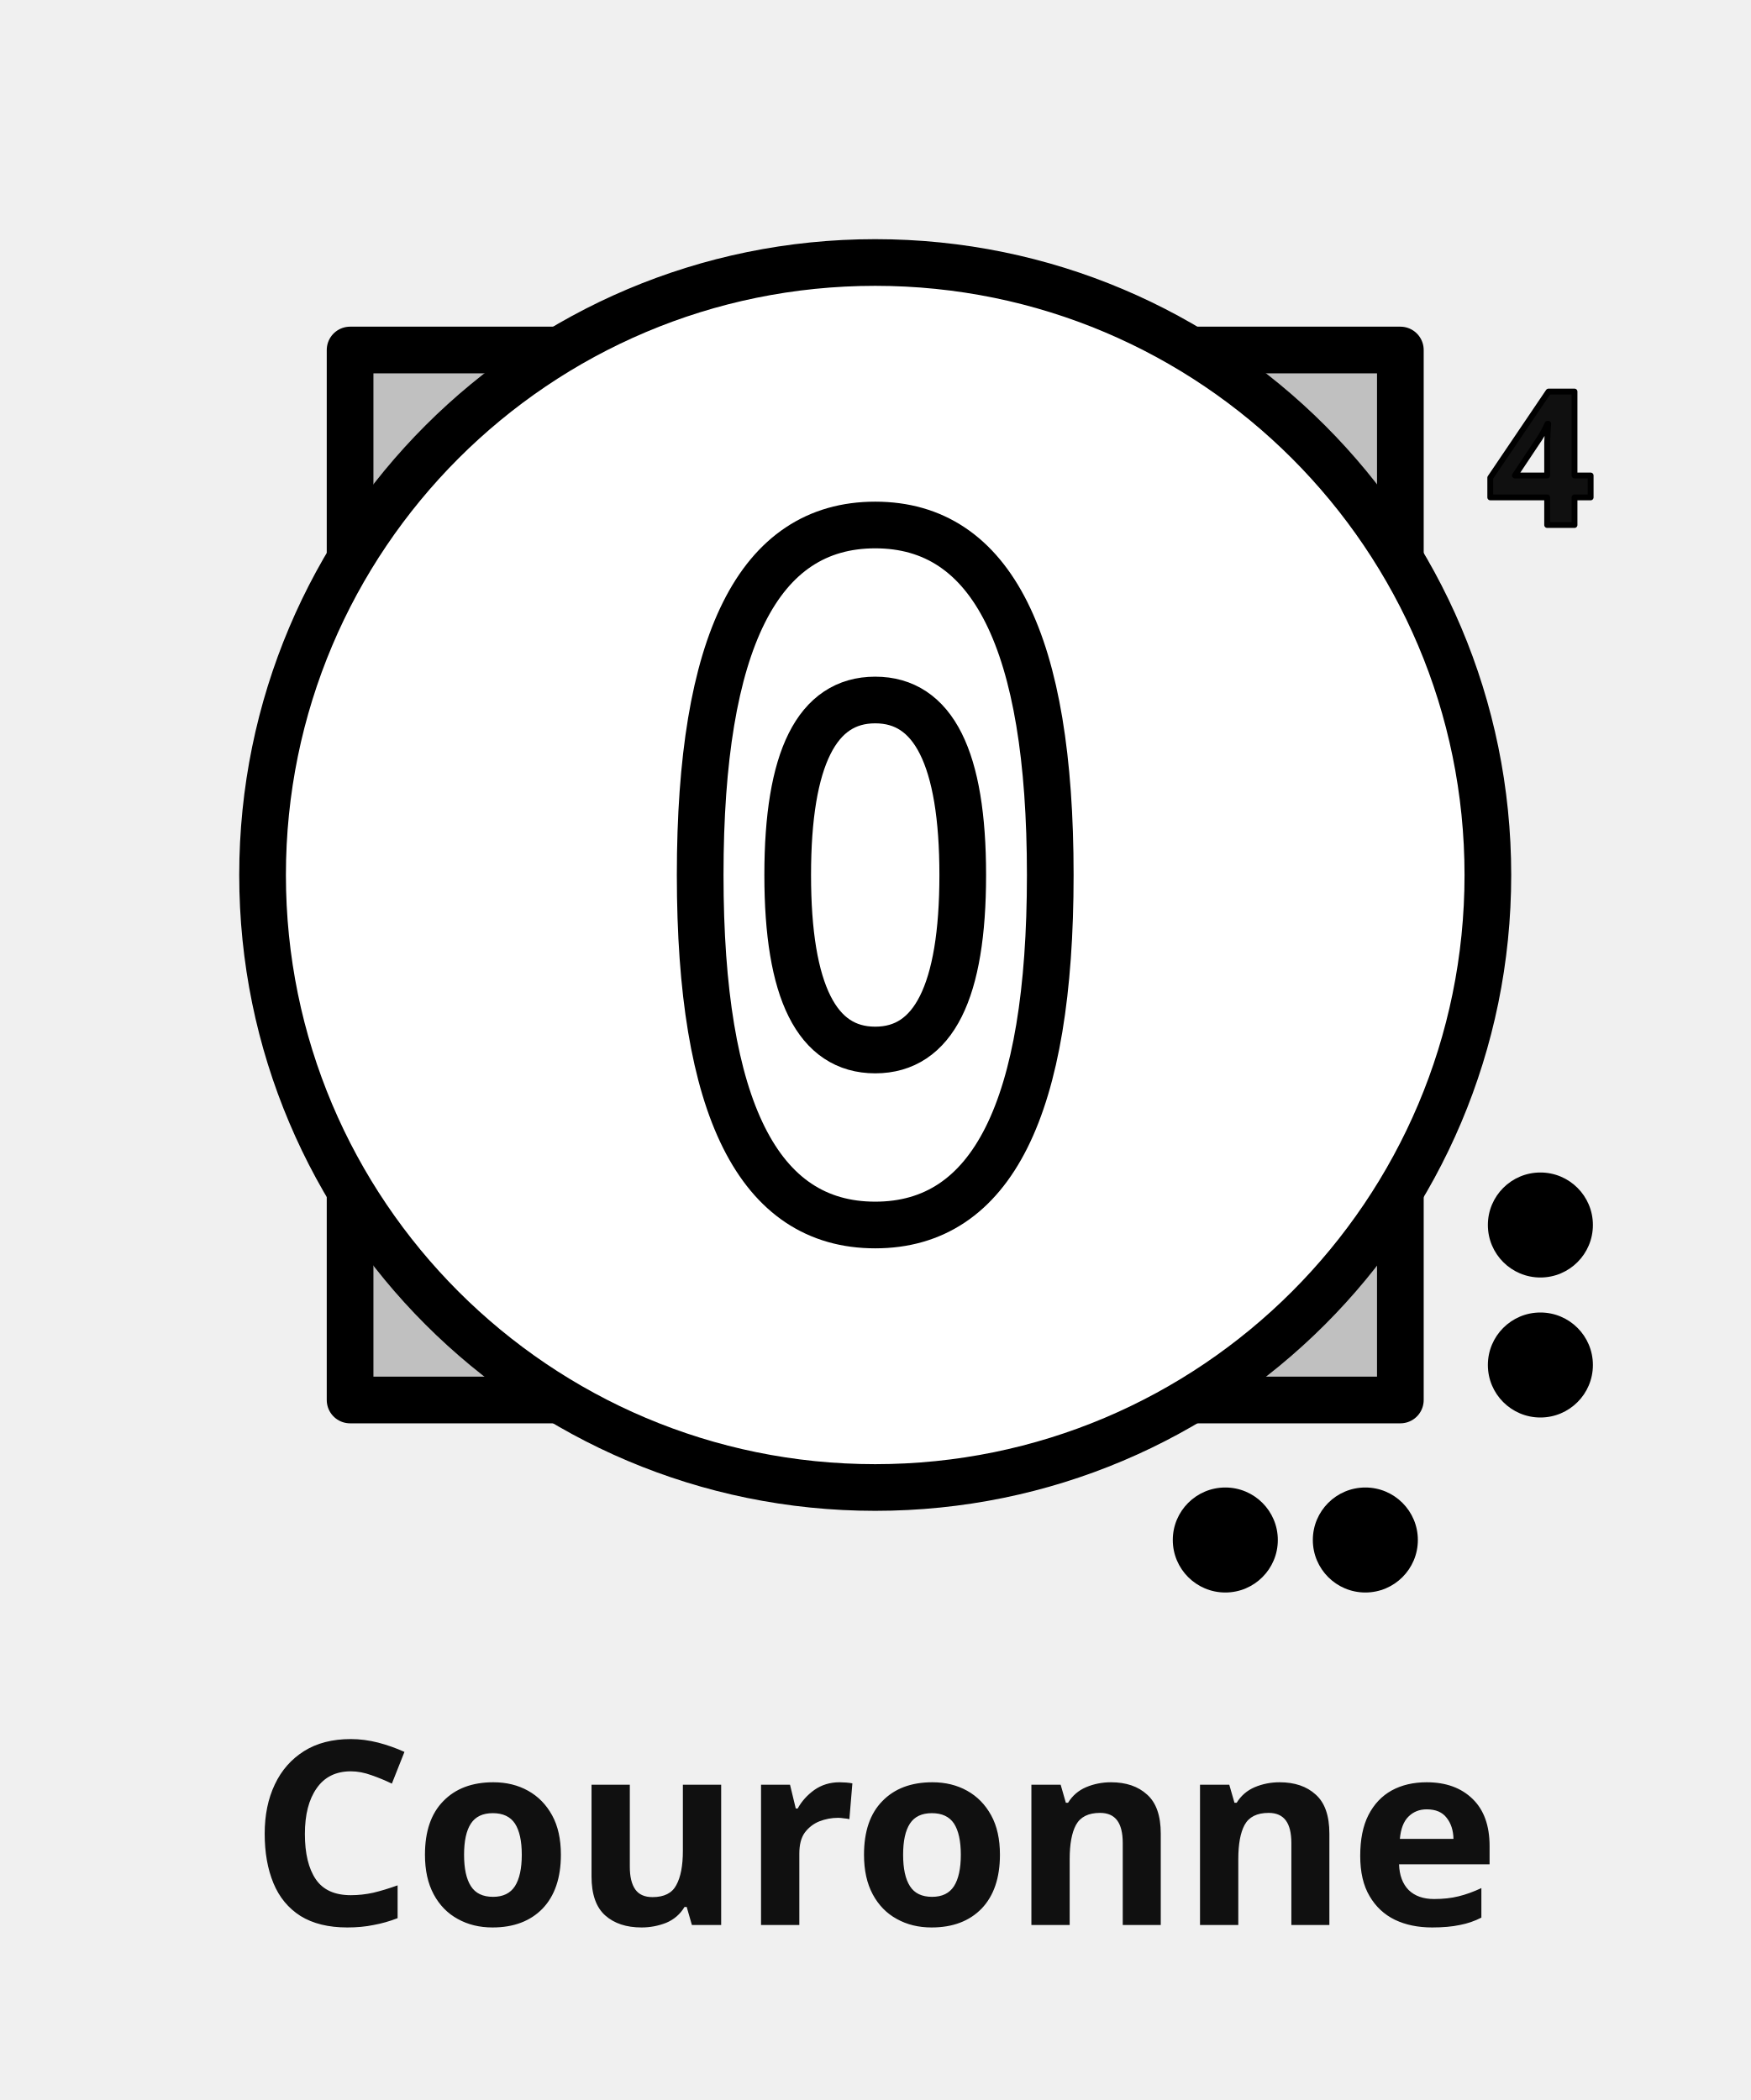
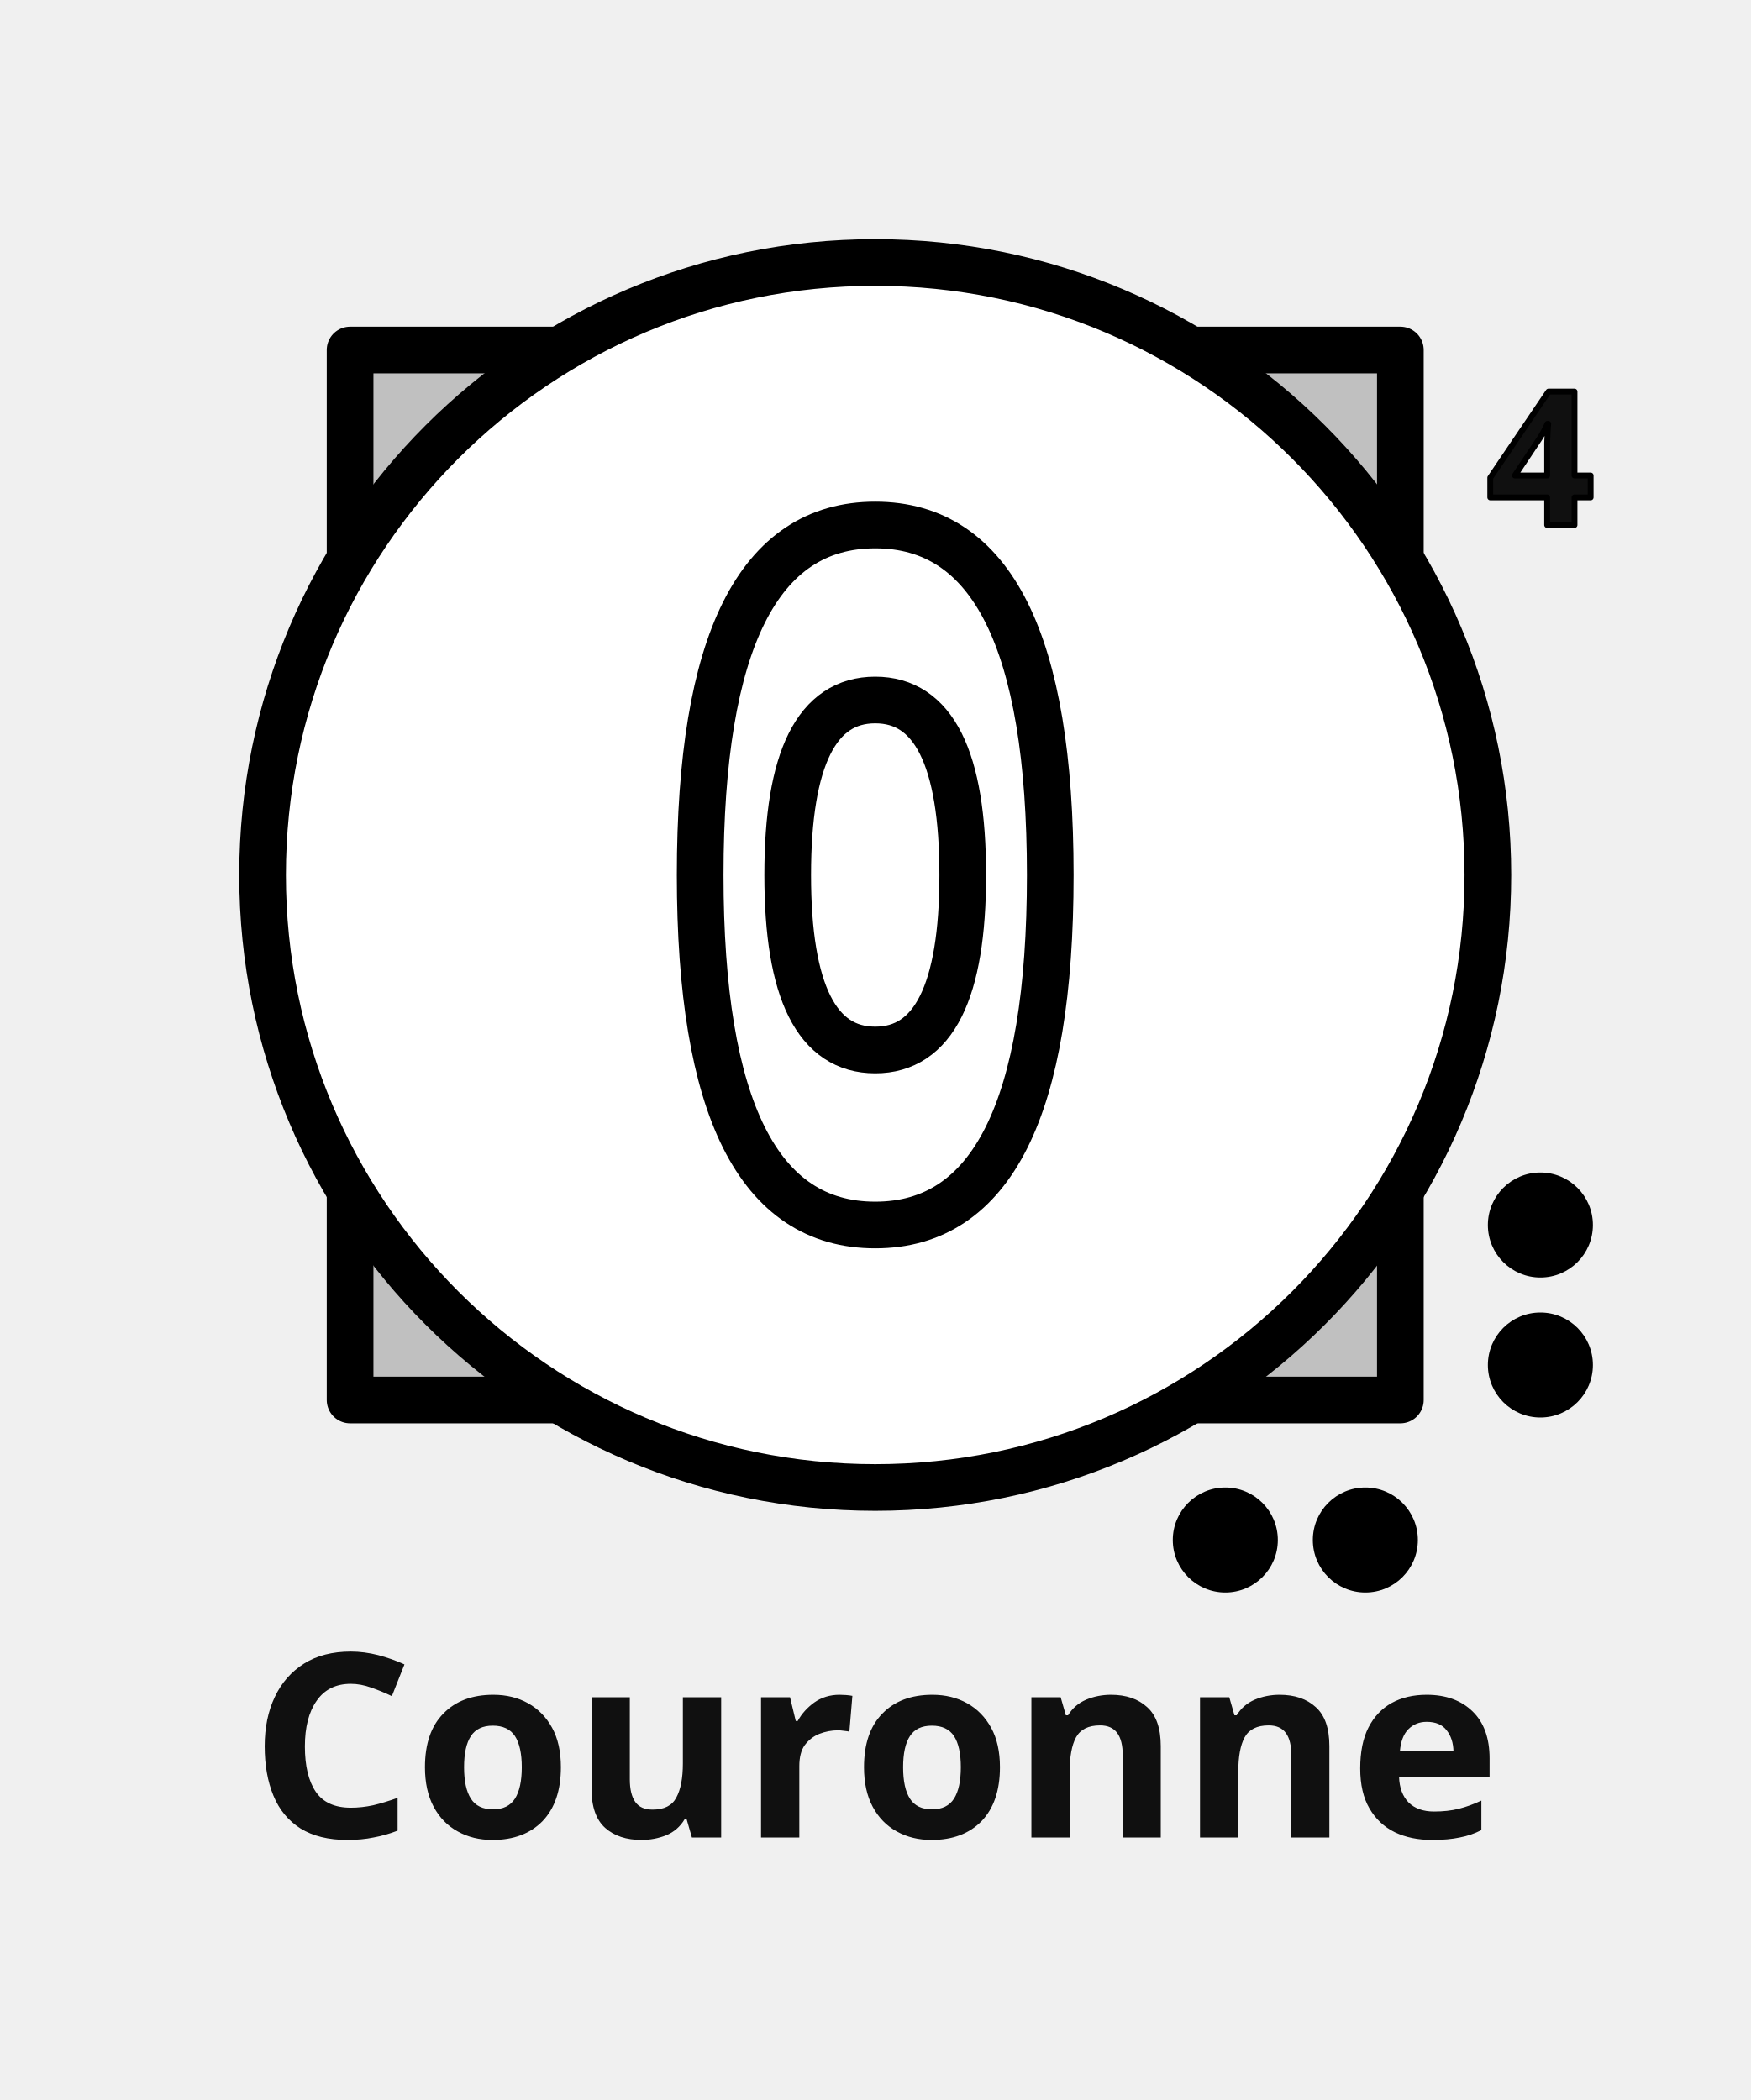
<svg xmlns="http://www.w3.org/2000/svg" width="25mm" height="30mm" viewBox="0 0 100 120" version="1.1">
  <g id="sd_4" class="icon sd" transform="translate(50,50)">
    <g style="fill:white;stroke:black;stroke-width:2pt;stroke-linejoin:round; stroke-linecap:round;">
      <path style="fill:silver" d="M -30,-30 l 60,0 00,60 -60,0 z" />
      <circle r="35" />
      <path style="fill:transparent;stroke:black;stroke-width:2pt;" d="M -5,0                 q 0,-10 5,-10 q 5,0 5,10 q 0,10 -5,10  q -5,0 -5,-10                 m -5,0 q 0,-20 10,-20 q 10,0 10,20 q 0,20 -10,20  q -10,0 -10,-20                 " />
      <text x="38" y="-20" style="font-weight:600;font-size:8pt;font-family:Fira Sans;fill:#101010;text-anchor:middle;stroke-width:0.25pt;">
                4
            </text>
      <circle cx="28" cy="38" r="3" style="fill:black; stroke-width:0" />
      <circle cx="20" cy="38" r="3" style="fill:black; stroke-width:0" />
      <circle cx="38" cy="28" r="3" style="fill:black; stroke-width:0" />
      <circle cx="38" cy="20" r="3" style="fill:black; stroke-width:0" />
    </g>
-     <text style="font-weight:600;font-size:11pt;line-height:1.25;font-family:Fira Sans;fill:#101010;text-anchor:middle;" x="0" y="60">Couronne
+     <text style="font-weight:600;font-size:11pt;line-height:1.25;font-family:Fira Sans;fill:#101010;text-anchor:middle;" x="0" y="55">Couronne
        </text>
  </g>
</svg>
